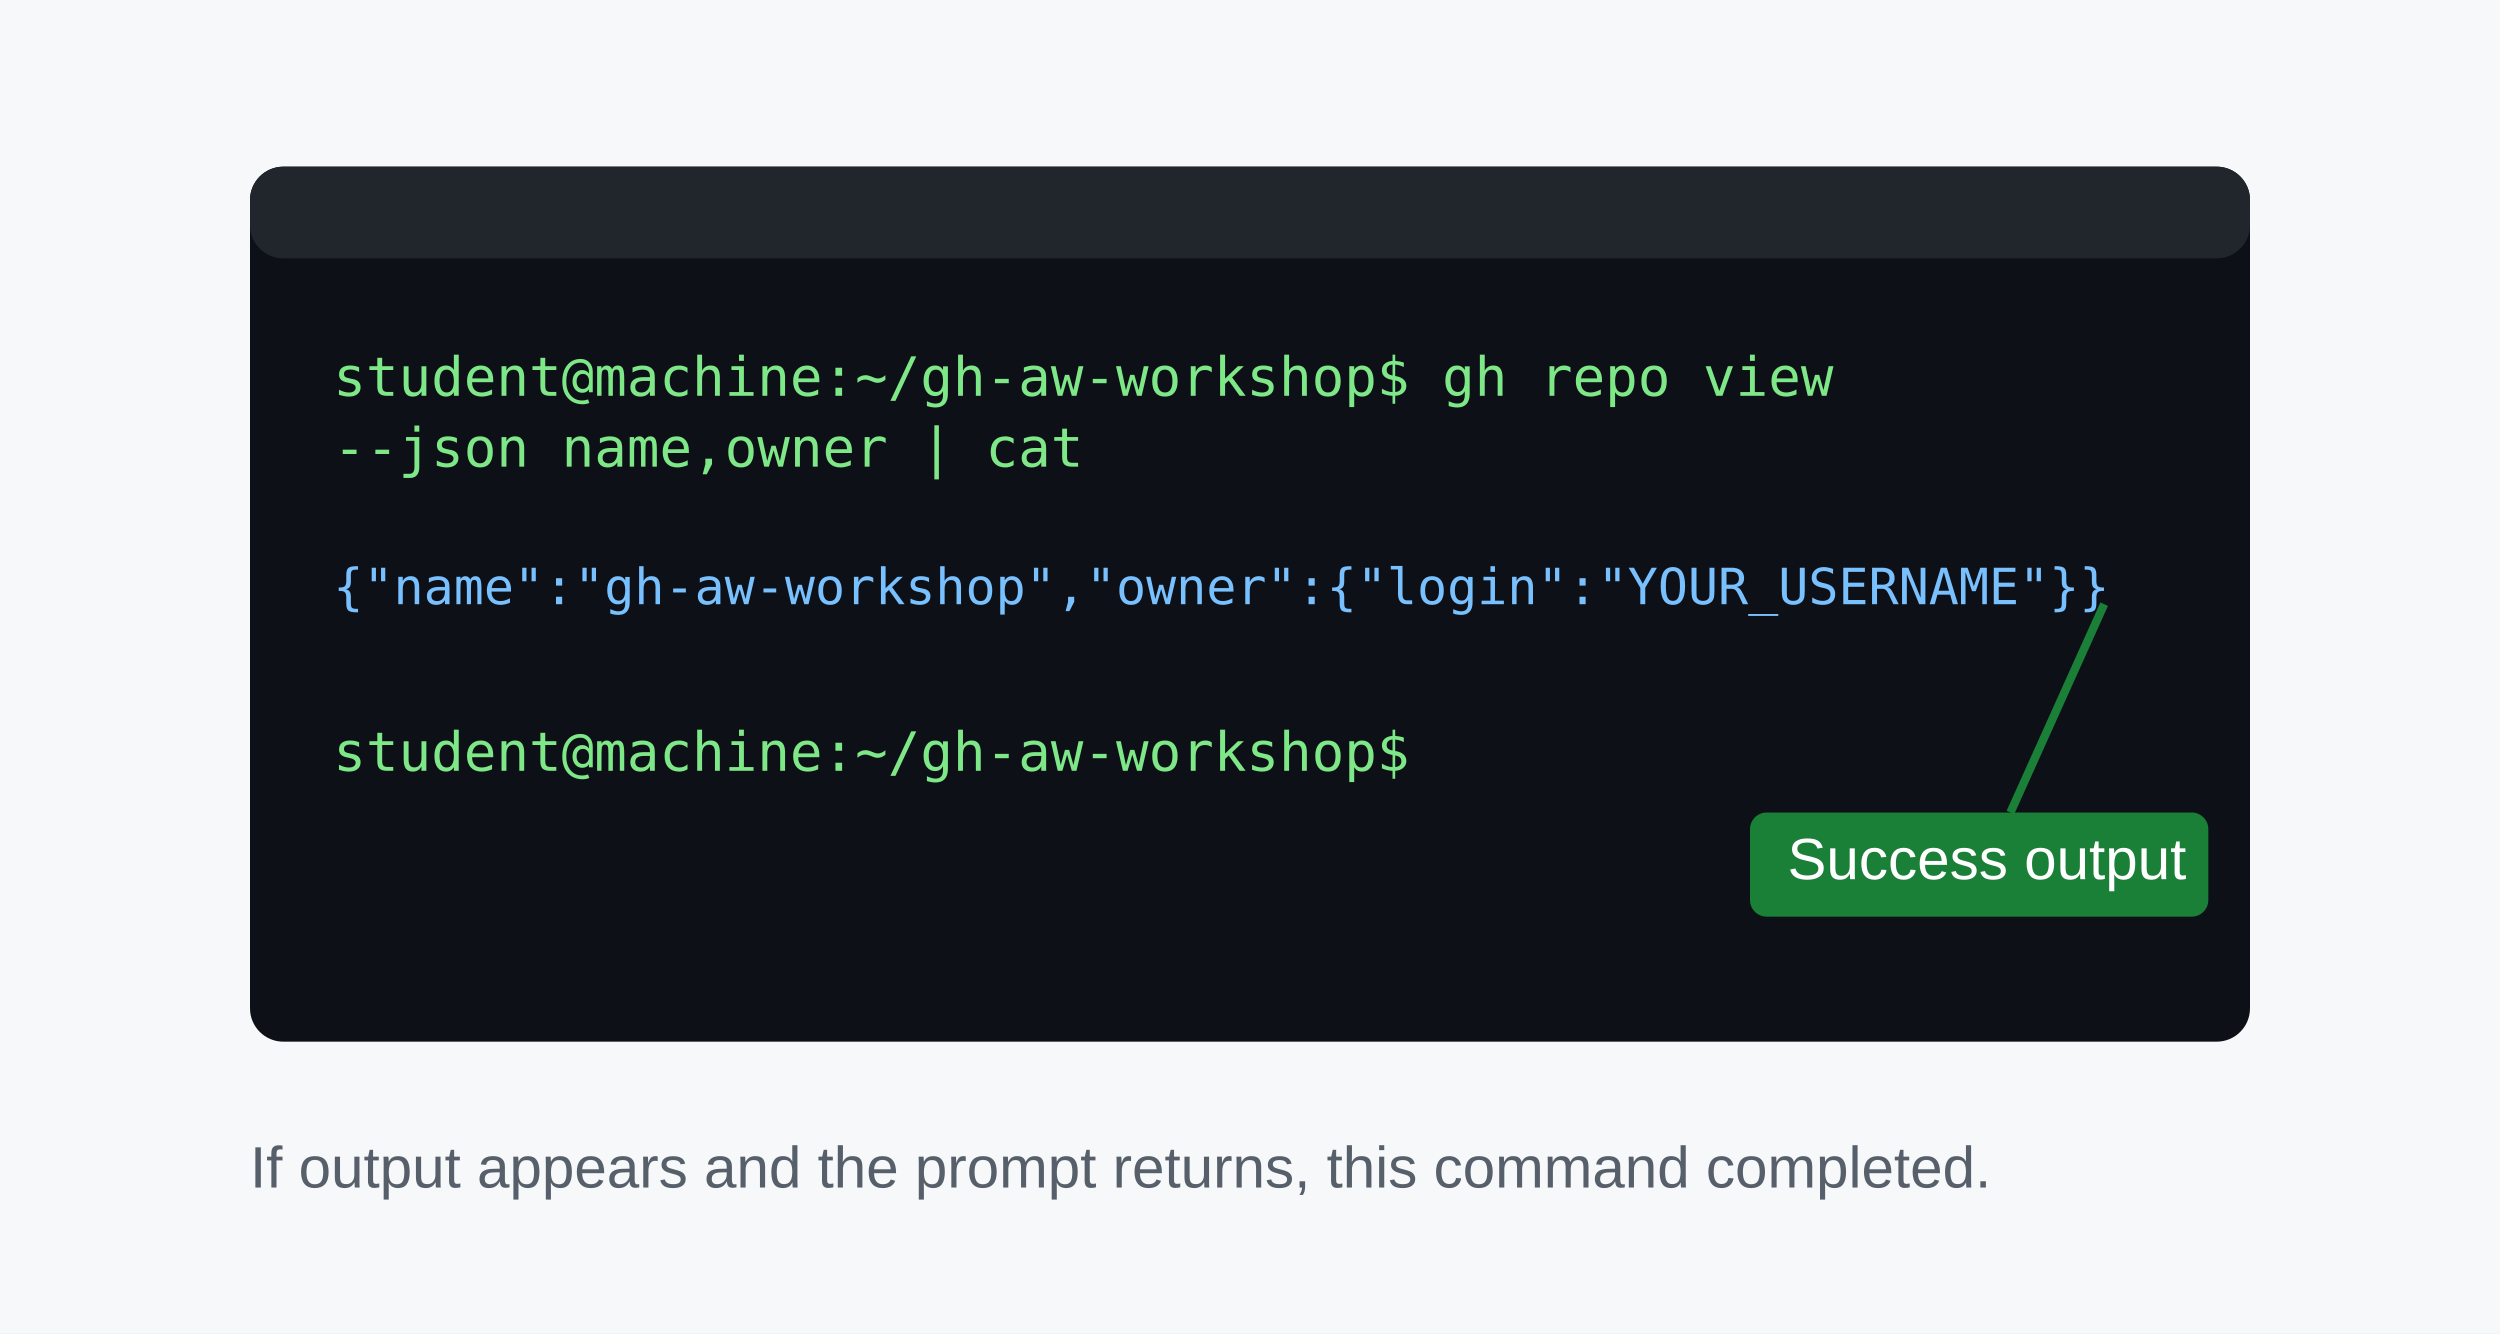
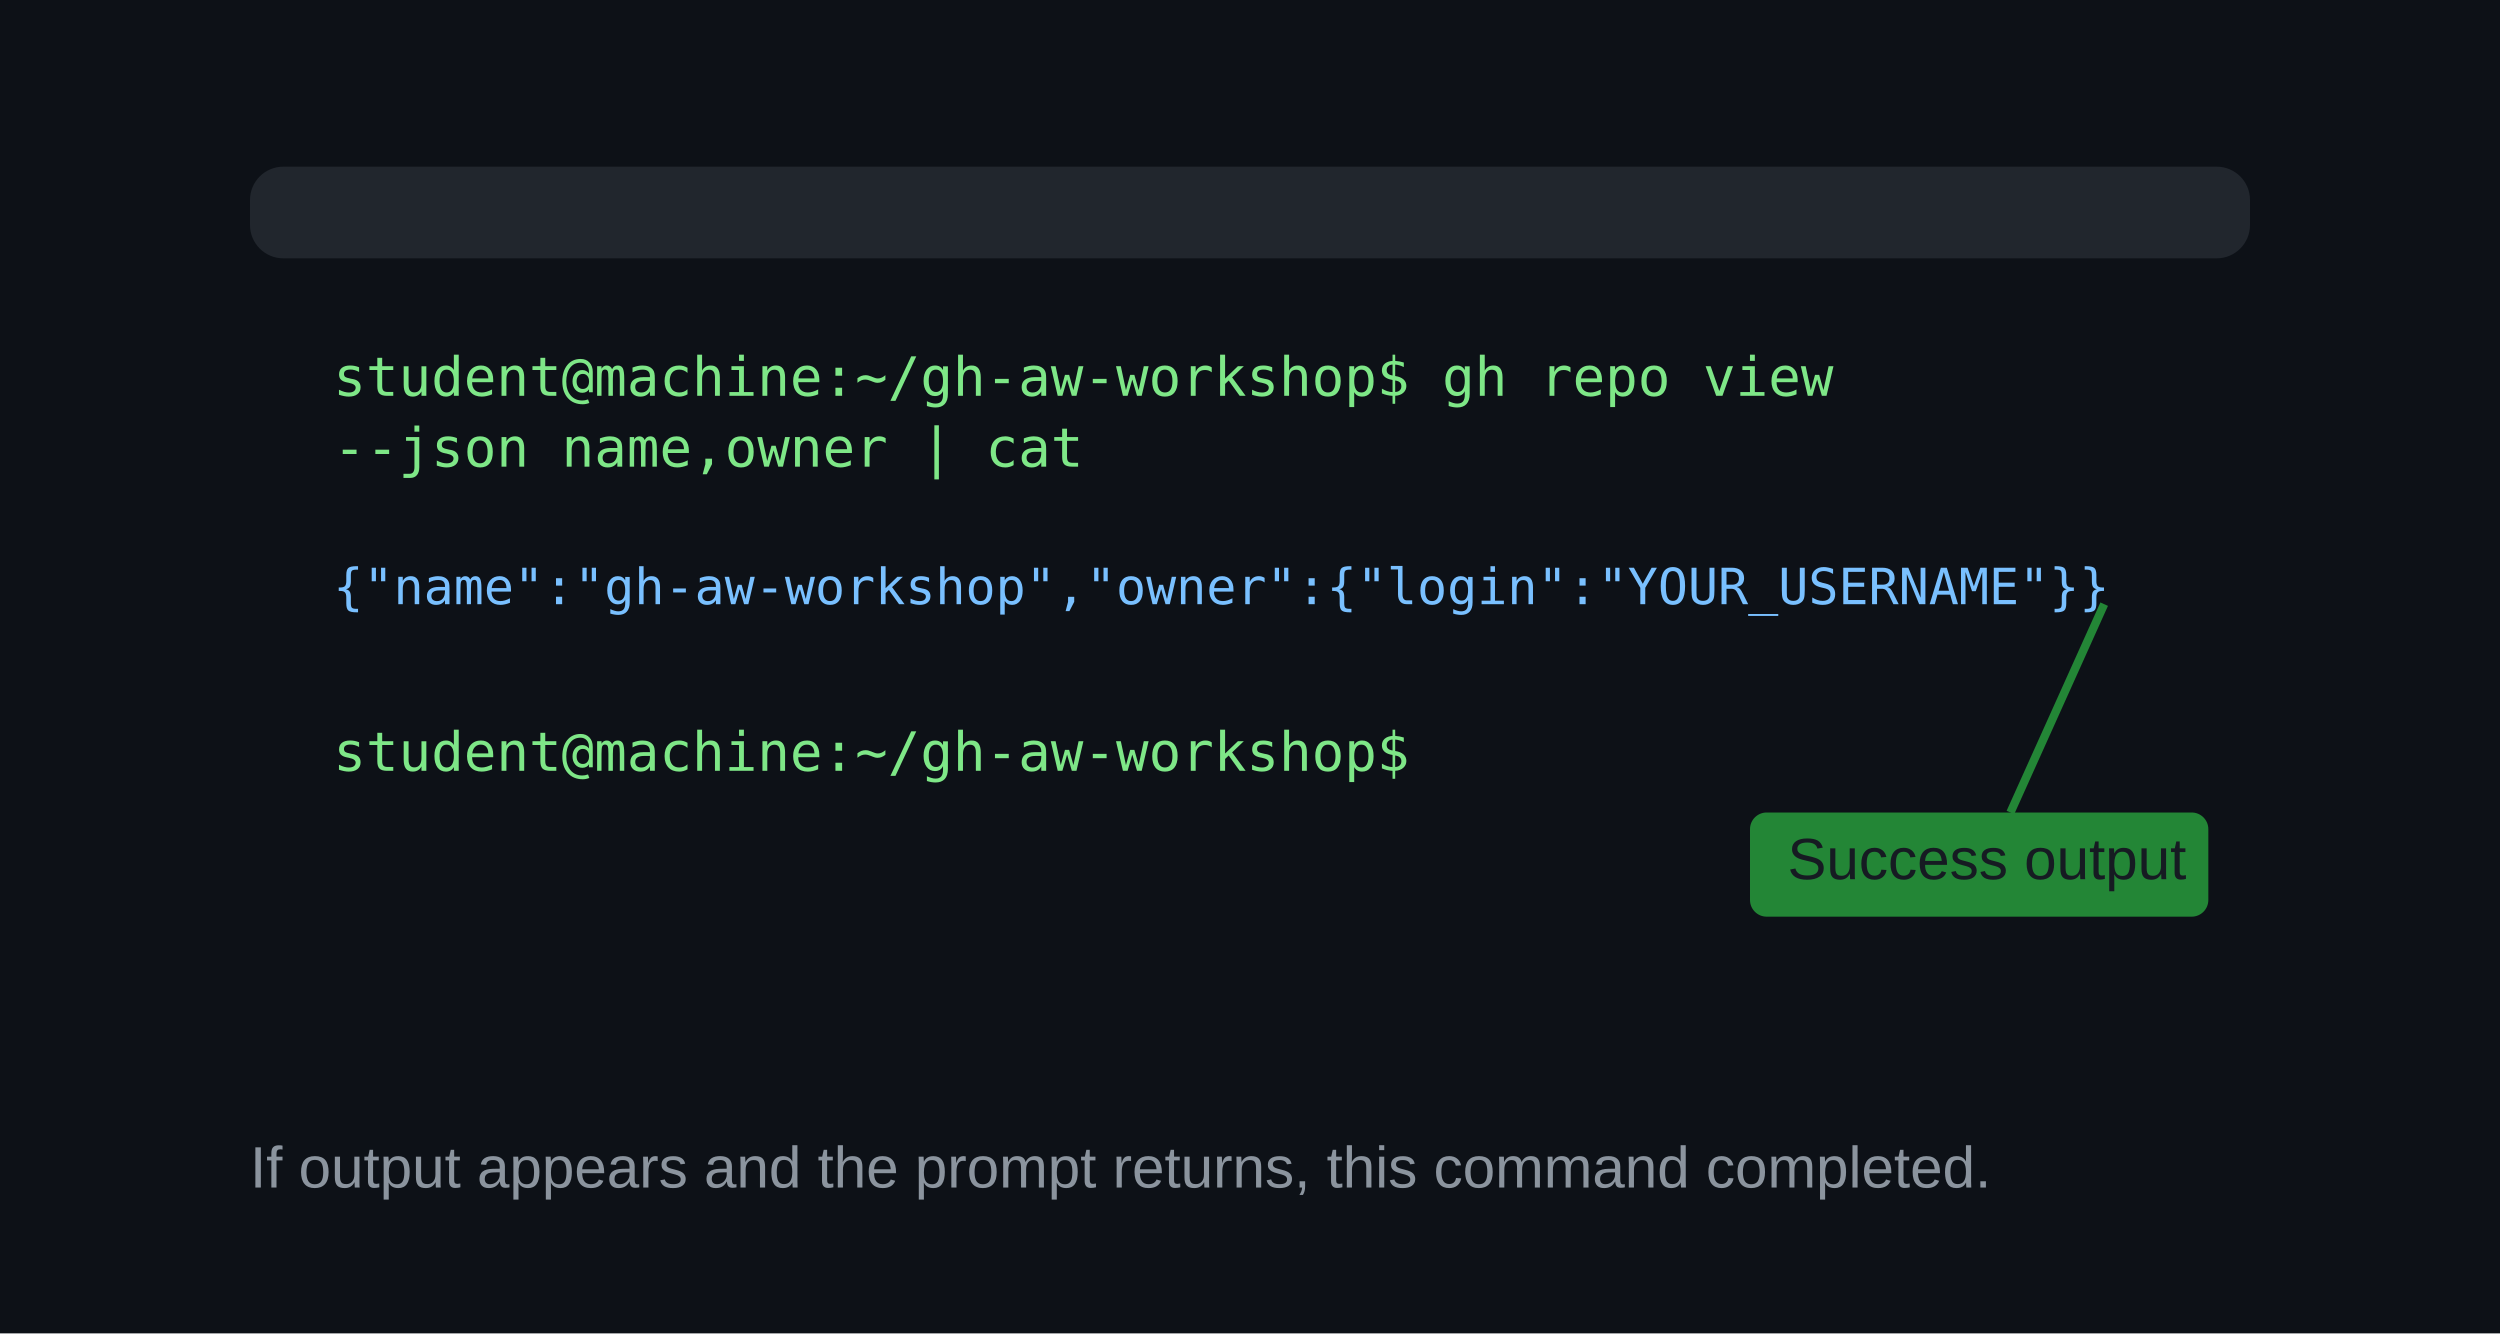
<svg xmlns="http://www.w3.org/2000/svg" width="1200" height="640" viewBox="0 0 1200 640" role="img" aria-label="Terminal success example for gh repo view --json name,owner | cat">
-   <rect width="1200" height="640" fill="#f6f8fa" />
+   <rect width="1200" height="640" fill="#0d1117" />
  <rect x="120" y="80" width="960" height="420" rx="16" fill="#0d1117" />
  <rect x="120" y="80" width="960" height="44" rx="16" fill="#21262d" />
  <text x="160" y="190" fill="#7ee787" font-family="monospace" font-size="26">student@machine:~/gh-aw-workshop$ gh repo view</text>
  <text x="160" y="224" fill="#7ee787" font-family="monospace" font-size="26">--json name,owner | cat</text>
  <text x="160" y="290" fill="#79c0ff" font-family="monospace" font-size="24">{"name":"gh-aw-workshop","owner":{"login":"YOUR_USERNAME"}}</text>
  <text x="160" y="370" fill="#7ee787" font-family="monospace" font-size="26">student@machine:~/gh-aw-workshop$</text>
-   <rect x="840" y="390" width="220" height="50" rx="8" fill="#1a7f37" />
-   <text x="858" y="422" fill="#ffffff" font-family="Arial, sans-serif" font-size="28">Success output</text>
-   <line x1="965" y1="390" x2="1010" y2="290" stroke="#1a7f37" stroke-width="4" />
-   <text x="120" y="570" fill="#57606a" font-family="Arial, sans-serif" font-size="28">If output appears and the prompt returns, this command completed.</text>
+   <rect x="840" y="390" width="220" height="50" rx="8" fill="#238636" />
+   <text x="858" y="422" fill="#161b22" font-family="Arial, sans-serif" font-size="28">Success output</text>
+   <line x1="965" y1="390" x2="1010" y2="290" stroke="#238636" stroke-width="4" />
+   <text x="120" y="570" fill="#8b949e" font-family="Arial, sans-serif" font-size="28">If output appears and the prompt returns, this command completed.</text>
</svg>
